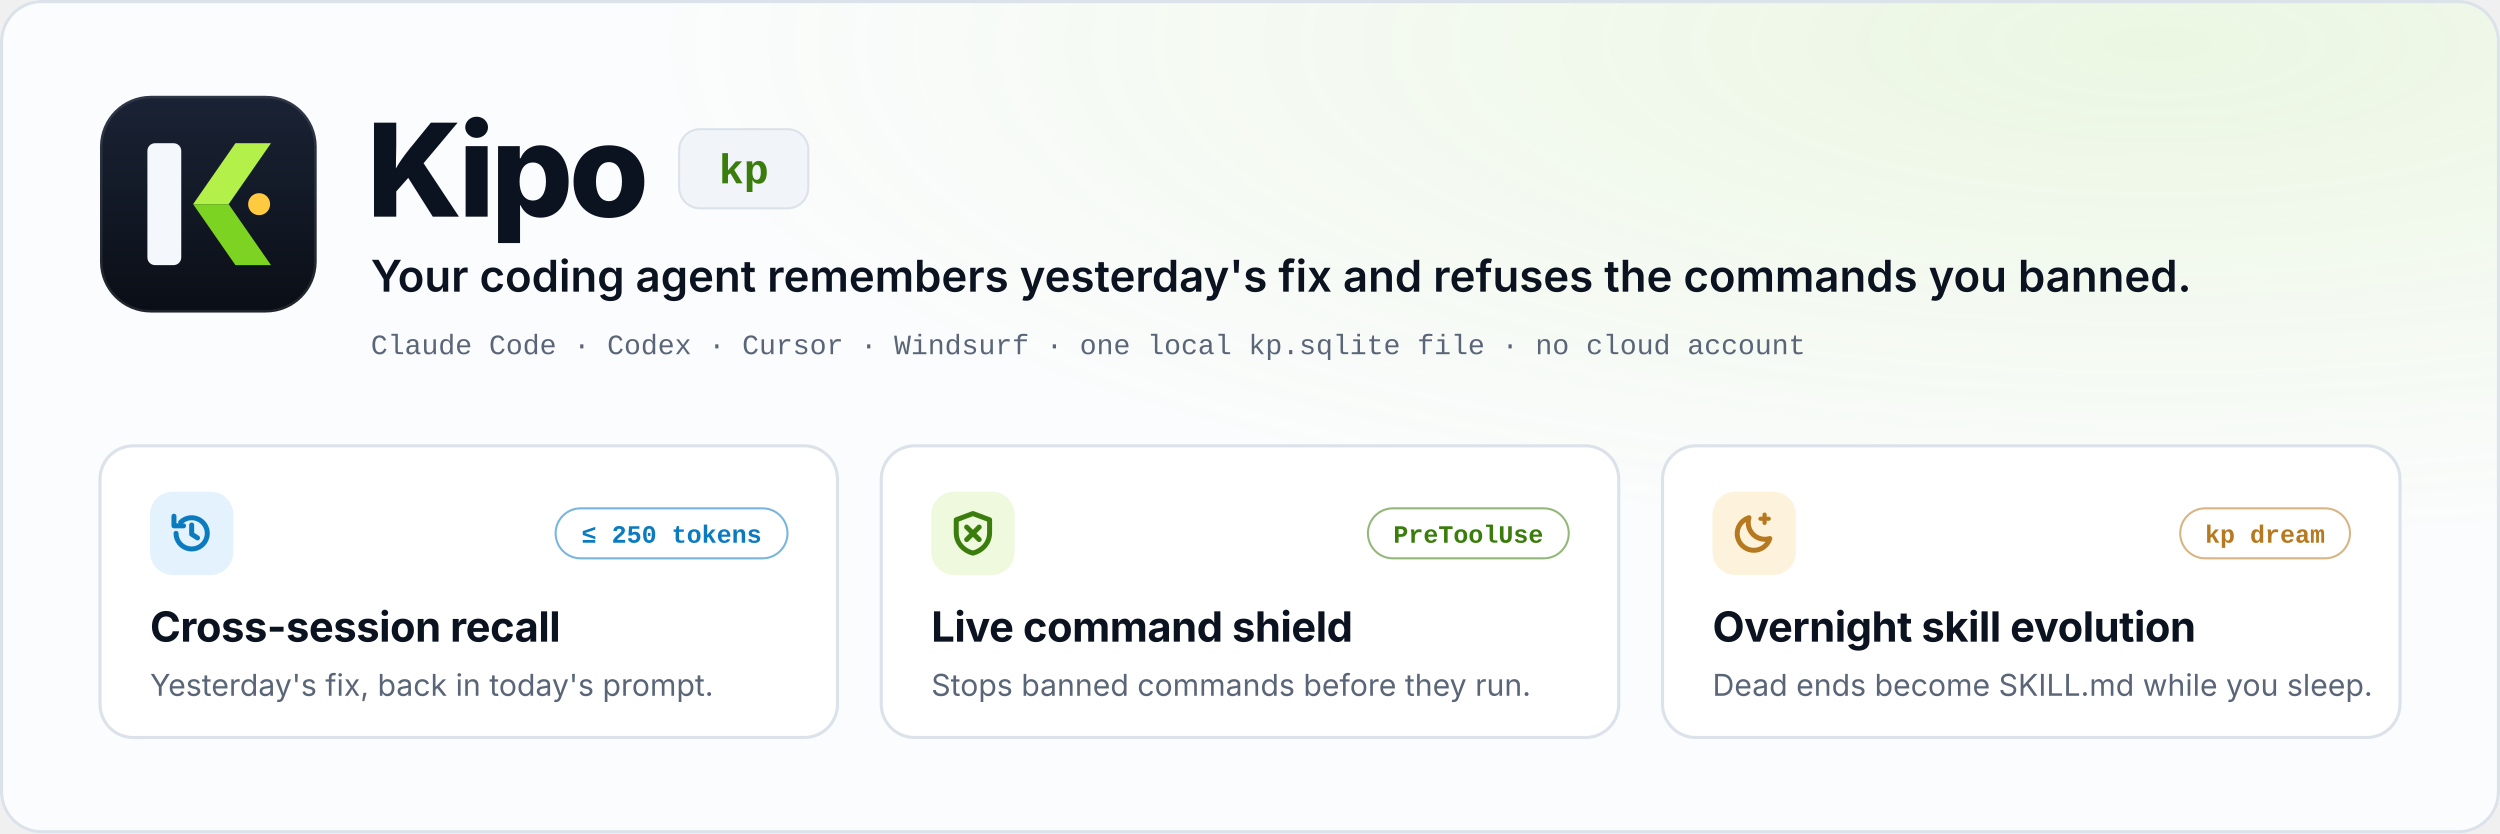
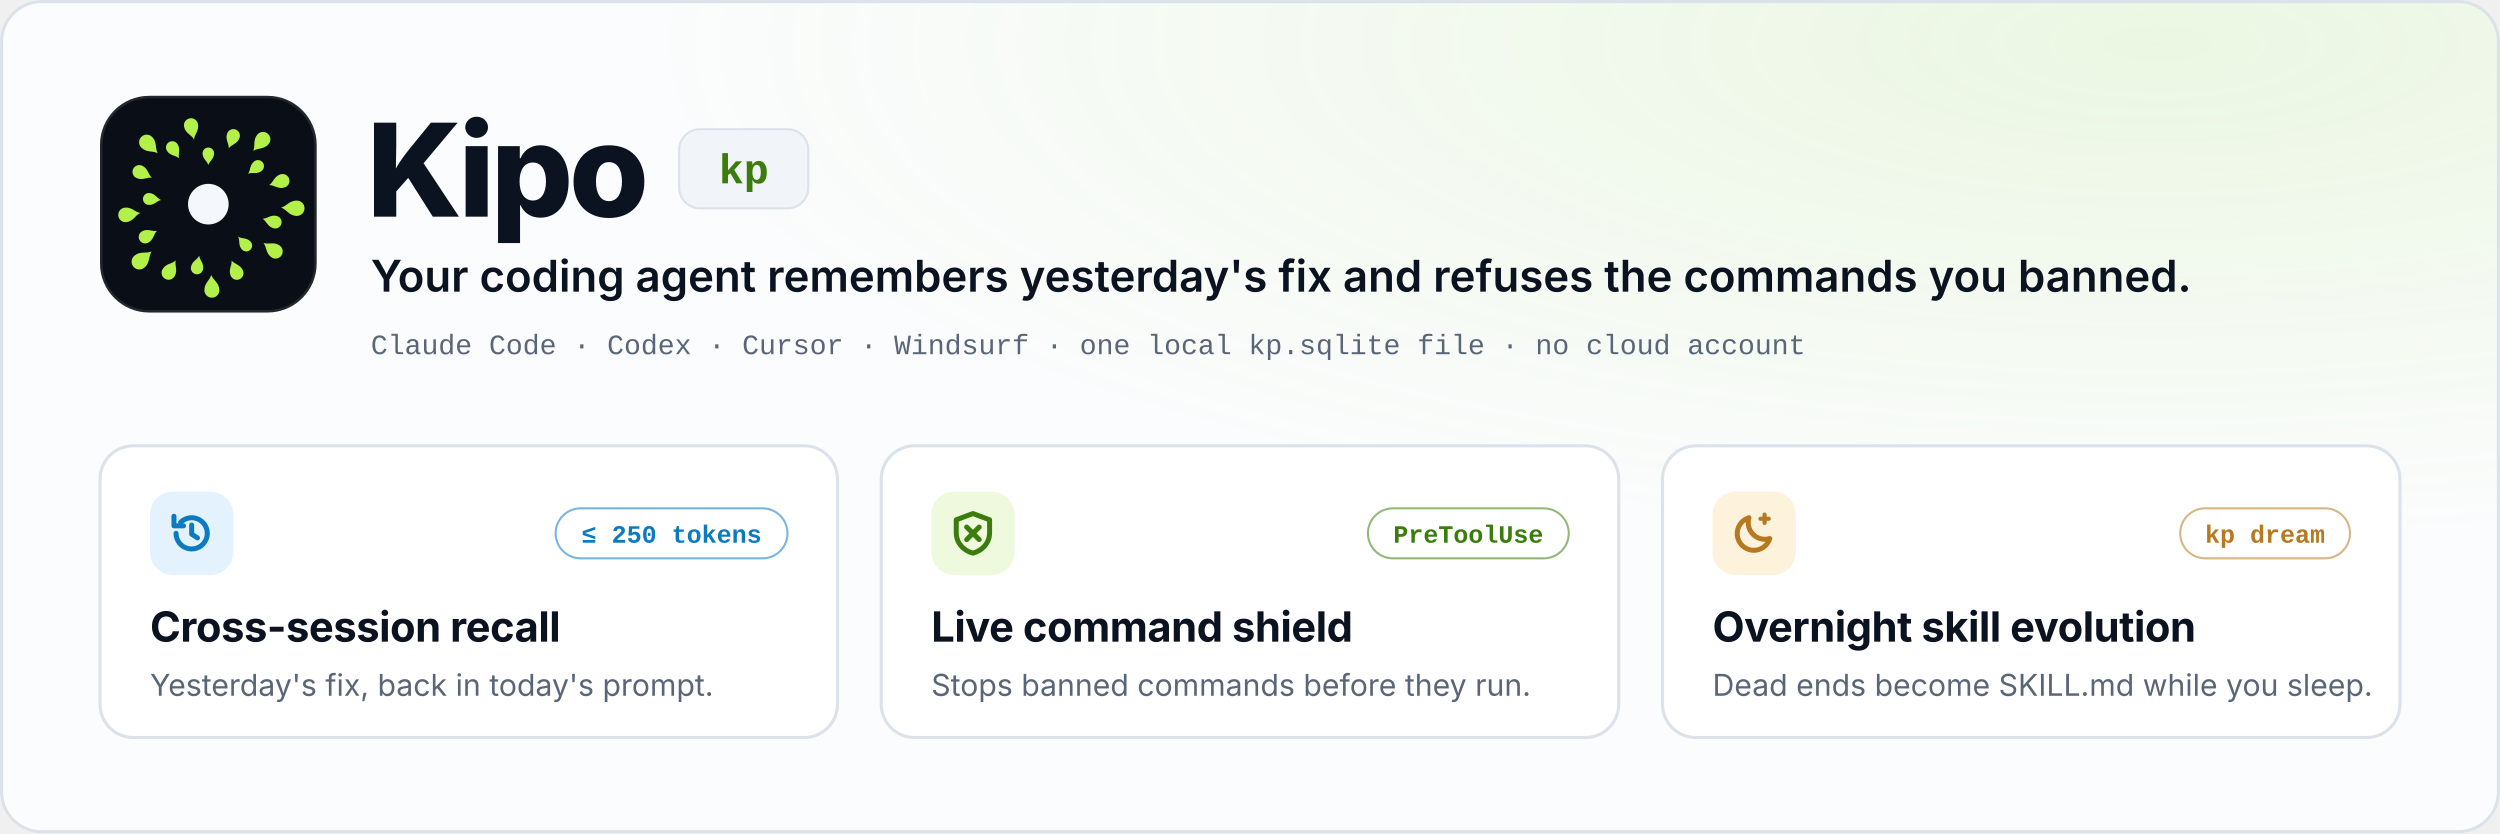
<svg xmlns="http://www.w3.org/2000/svg" viewBox="0 0 1200 400" width="100%">
  <defs>
    <radialGradient id="hero-glow" cx="0.86" cy="0.05" r="0.6">
      <stop offset="0" stop-color="#7DD321" stop-opacity="0.12" />
      <stop offset="1" stop-color="#7DD321" stop-opacity="0" />
    </radialGradient>
  </defs>
  <style>
    .sans { font-family: ui-sans-serif, -apple-system, BlinkMacSystemFont, "Segoe UI", "Inter", Helvetica, Arial, sans-serif; }
    .mono { font-family: ui-monospace, SFMono-Regular, "SF Mono", "JetBrains Mono", Menlo, Consolas, "Liberation Mono", monospace; }
  </style>
  <rect width="1200" height="400" rx="20" fill="#FBFCFD" />
  <rect width="1200" height="400" rx="20" fill="url(#hero-glow)" />
  <rect x="0.75" y="0.75" width="1198.5" height="398.5" rx="19.25" fill="none" stroke="#DCE2EA" stroke-width="1.5" />
  <g transform="translate(48 46) scale(0.40625)">
-     <defs>
-       <linearGradient id="tile-hero" x1="0" y1="0" x2="0" y2="1">
-         <stop offset="0" stop-color="#1A2335" />
-         <stop offset="1" stop-color="#0A0E16" />
-       </linearGradient>
-     </defs>
-     <rect width="256" height="256" rx="60" fill="url(#tile-hero)" />
-     <rect x="1.5" y="1.5" width="253" height="253" rx="58.5" fill="none" stroke="#FFFFFF" stroke-opacity="0.09" stroke-width="3" />
-     <rect x="56" y="56" width="40" height="144" rx="9" fill="#F4F7FB" />
-     <path d="M110 128 L160 56 L202 56 L152 128 Z" fill="#B4F04A" />
-     <path d="M110 128 L152 128 L202 200 L160 200 Z" fill="#7DD321" />
-     <circle cx="188" cy="128" r="13" fill="#FFC940" />
+     <rect width="256" height="256" rx="58" fill="#0A0E16" />
+     <rect x="1.5" y="1.5" width="253" height="253" rx="56.5" fill="none" stroke="#FFFFFF" stroke-opacity="0.10" stroke-width="3" />
+     <circle cx="128" cy="128" r="24" fill="#F4F7FB" />
+     <path d="M0,0 C5.02,-1.50 7.25,-6.80 13.94,-6.80 A6.80,6.80 0 1 1 13.94,6.80 C7.25,6.80 5.02,1.50 0,0 Z" fill="#B4F04A" transform="translate(128.00 81.80) rotate(-90.00)" />
+     <path d="M0,0 C5.11,-1.52 7.38,-6.92 14.19,-6.92 A6.92,6.92 0 1 1 14.19,6.92 C7.38,6.92 5.11,1.52 0,0 Z" fill="#B4F04A" transform="translate(163.24 166.47) rotate(47.51)" />
+     <path d="M0,0 C5.20,-1.55 7.50,-7.04 14.43,-7.04 A7.04,7.04 0 1 1 14.43,7.04 C7.50,7.04 5.20,1.55 0,0 Z" fill="#B4F04A" transform="translate(72.16 123.10) rotate(185.02)" />
+     <path d="M0,0 C5.28,-1.58 7.63,-7.16 14.68,-7.16 A7.16,7.16 0 1 1 14.68,7.16 C7.63,7.16 5.28,1.58 0,0 Z" fill="#B4F04A" transform="translate(174.96 92.00) rotate(322.52)" />
+     <path d="M0,0 C5.37,-1.60 7.76,-7.28 14.92,-7.28 A7.28,7.28 0 1 1 14.92,7.28 C7.76,7.28 5.37,1.60 0,0 Z" fill="#B4F04A" transform="translate(117.23 188.90) rotate(460.03)" />
+     <path d="M0,0 C5.46,-1.63 7.89,-7.40 15.17,-7.40 A7.40,7.40 0 1 1 15.17,7.40 C7.89,7.40 5.46,1.63 0,0 Z" fill="#B4F04A" transform="translate(93.53 73.81) rotate(597.54)" />
+     <path d="M0,0 C5.55,-1.65 8.02,-7.52 15.42,-7.52 A7.52,7.52 0 1 1 15.42,7.52 C8.02,7.52 5.55,1.65 0,0 Z" fill="#B4F04A" transform="translate(192.12 145.24) rotate(735.05)" />
+     <path d="M0,0 C5.64,-1.68 8.14,-7.64 15.66,-7.64 A7.64,7.64 0 1 1 15.66,7.64 C8.14,7.64 5.64,1.68 0,0 Z" fill="#B4F04A" transform="translate(67.30 159.52) rotate(872.55)" />
+     <path d="M0,0 C5.73,-1.71 8.27,-7.76 15.91,-7.76 A7.76,7.76 0 1 1 15.91,7.76 C8.27,7.76 5.73,1.71 0,0 Z" fill="#B4F04A" transform="translate(152.10 62.00) rotate(1010.06)" />
+     <path d="M0,0 C5.82,-1.73 8.40,-7.88 16.15,-7.88 A7.88,7.88 0 1 1 16.15,7.88 C8.40,7.88 5.82,1.73 0,0 Z" fill="#B4F04A" transform="translate(155.48 194.58) rotate(1147.57)" />
+     <path d="M0,0 C5.90,-1.76 8.53,-8.00 16.40,-8.00 A8.00,8.00 0 1 1 16.40,8.00 C8.53,8.00 5.90,1.76 0,0 Z" fill="#B4F04A" transform="translate(61.25 96.76) rotate(1285.08)" />
+     <path d="M0,0 C5.99,-1.79 8.66,-8.12 16.65,-8.12 A8.12,8.12 0 1 1 16.65,8.12 C8.66,8.12 5.99,1.79 0,0 Z" fill="#B4F04A" transform="translate(199.84 105.47) rotate(1422.59)" />
+     <path d="M0,0 C6.08,-1.81 8.78,-8.24 16.89,-8.24 A8.24,8.24 0 1 1 16.89,8.24 C8.78,8.24 6.08,1.81 0,0 Z" fill="#B4F04A" transform="translate(89.49 194.46) rotate(1560.09)" />
+     <path d="M0,0 C6.17,-1.84 8.91,-8.36 17.14,-8.36 A8.36,8.36 0 1 1 17.14,8.36 C8.91,8.36 6.17,1.84 0,0 Z" fill="#B4F04A" transform="translate(111.19 51.55) rotate(1697.60)" />
+     <path d="M0,0 C6.26,-1.87 9.04,-8.48 17.38,-8.48 A8.48,8.48 0 1 1 17.38,8.48 C9.04,8.48 6.26,1.87 0,0 Z" fill="#B4F04A" transform="translate(193.18 173.83) rotate(1835.11)" />
+     <path d="M0,0 C6.35,-1.89 9.17,-8.60 17.63,-8.60 A8.60,8.60 0 1 1 17.63,8.60 C9.17,8.60 6.35,1.89 0,0 Z" fill="#B4F04A" transform="translate(47.63 138.41) rotate(1972.62)" />
+     <path d="M0,0 C6.44,-1.92 9.30,-8.72 17.88,-8.72 A8.72,8.72 0 1 1 17.88,8.72 C9.30,8.72 6.44,1.92 0,0 Z" fill="#B4F04A" transform="translate(181.07 65.03) rotate(2110.12)" />
+     <path d="M0,0 C6.52,-1.94 9.42,-8.84 18.12,-8.84 A8.84,8.84 0 1 1 18.12,8.84 C9.42,8.84 6.52,1.94 0,0 Z" fill="#B4F04A" transform="translate(131.46 211.56) rotate(2247.63)" />
+     <path d="M0,0 C6.61,-1.97 9.55,-8.96 18.37,-8.96 A8.96,8.96 0 1 1 18.37,8.96 C9.55,8.96 6.61,1.97 0,0 Z" fill="#B4F04A" transform="translate(68.13 67.84) rotate(2385.14)" />
+     <path d="M0,0 C6.70,-2.00 9.68,-9.08 18.61,-9.08 A9.08,9.08 0 1 1 18.61,9.08 C9.68,9.08 6.70,2.00 0,0 Z" fill="#B4F04A" transform="translate(213.98 131.98) rotate(2522.65)" />
+     <path d="M0,0 C6.79,-2.02 9.81,-9.20 18.86,-9.20 A9.20,9.20 0 1 1 18.86,9.20 C9.81,9.20 6.79,2.02 0,0 Z" fill="#B4F04A" transform="translate(61.01 183.90) rotate(2660.16)" />
  </g>
  <text x="176" y="104" class="sans" font-size="62" font-weight="800" letter-spacing="-2" fill="#0B1220">Kipo</text>
  <rect x="326" y="62" width="62" height="38" rx="10" fill="#F1F4F8" stroke="#DCE2EA" />
  <text x="357" y="88" text-anchor="middle" class="mono" font-size="20" font-weight="800" fill="#3B7D0C">kp</text>
  <text x="178" y="140" class="sans" font-size="21" font-weight="600" fill="#0B1220">Your coding agent remembers yesterday's fix and refuses the commands you banned.</text>
  <text x="178" y="170" class="mono" font-size="13.5" fill="#5A6678">Claude Code · Codex · Cursor · Windsurf  ·  one local kp.sqlite file  ·  no cloud account</text>
  <g transform="translate(48 214)">
    <rect width="354" height="140" rx="16" fill="#FFFFFF" stroke="#DCE2EA" stroke-width="1.5" />
    <rect x="24" y="22" width="40" height="40" rx="11" fill="#E3F2FC" />
    <g transform="translate(32 30) scale(1)">
      <path d="M4.5 12a7.5 7.5 0 1 0 2.2-5.3" fill="none" stroke="#0B7BC0" stroke-width="2.4" stroke-linecap="round" />
      <path d="M3.5 3.8v4.6h4.6" fill="none" stroke="#0B7BC0" stroke-width="2.4" stroke-linecap="round" stroke-linejoin="round" />
      <path d="M12 8v4.4l2.8 1.8" fill="none" stroke="#0B7BC0" stroke-width="2.4" stroke-linecap="round" stroke-linejoin="round" />
    </g>
    <rect x="218.7" y="30" width="111.3" height="24" rx="12" fill="none" stroke="#0B7BC0" stroke-opacity="0.55" />
    <text x="274.4" y="46.5" text-anchor="middle" class="mono" font-size="12" font-weight="700" fill="#0B7BC0">≤ 250 tokens</text>
    <text x="24" y="94" class="sans" font-size="20" font-weight="750" fill="#0B1220" letter-spacing="-0.2">Cross-session recall</text>
    <text x="24" y="120" class="sans" font-size="14.5" fill="#5A6678">Yesterday's fix, back in today's prompt.</text>
  </g>
  <g transform="translate(423 214)">
    <rect width="354" height="140" rx="16" fill="#FFFFFF" stroke="#DCE2EA" stroke-width="1.5" />
    <rect x="24" y="22" width="40" height="40" rx="11" fill="#EEF9DD" />
    <g transform="translate(32 30) scale(1)">
      <path d="M12 2.5l8 3v6.2c0 4.9-3.4 8.6-8 9.8-4.6-1.2-8-4.9-8-9.8V5.5z" fill="none" stroke="#3B7D0C" stroke-width="2.4" stroke-linejoin="round" />
      <path d="M9 9l6 6M15 9l-6 6" stroke="#3B7D0C" stroke-width="2.4" stroke-linecap="round" />
    </g>
    <rect x="233.6" y="30" width="96.4" height="24" rx="12" fill="none" stroke="#3B7D0C" stroke-opacity="0.55" />
    <text x="281.8" y="46.5" text-anchor="middle" class="mono" font-size="12" font-weight="700" fill="#3B7D0C">PreToolUse</text>
    <text x="24" y="94" class="sans" font-size="20" font-weight="750" fill="#0B1220" letter-spacing="-0.2">Live command shield</text>
    <text x="24" y="120" class="sans" font-size="14.5" fill="#5A6678">Stops banned commands before they run.</text>
  </g>
  <g transform="translate(798 214)">
    <rect width="354" height="140" rx="16" fill="#FFFFFF" stroke="#DCE2EA" stroke-width="1.5" />
    <rect x="24" y="22" width="40" height="40" rx="11" fill="#FDF3DC" />
    <g transform="translate(32 30) scale(1)">
      <path d="M19.5 14.5A8 8 0 0 1 9.5 4.5a8 8 0 1 0 10 10z" fill="none" stroke="#B7791F" stroke-width="2.4" stroke-linejoin="round" />
      <path d="M17 3v4M15 5h4" stroke="#B7791F" stroke-width="2" stroke-linecap="round" />
    </g>
    <rect x="248.5" y="30" width="81.5" height="24" rx="12" fill="none" stroke="#B7791F" stroke-opacity="0.55" />
    <text x="289.2" y="46.5" text-anchor="middle" class="mono" font-size="12" font-weight="700" fill="#B7791F">kp dream</text>
    <text x="24" y="94" class="sans" font-size="20" font-weight="750" fill="#0B1220" letter-spacing="-0.2">Overnight skill evolution</text>
    <text x="24" y="120" class="sans" font-size="14.5" fill="#5A6678">Dead ends become SKILL.md while you sleep.</text>
  </g>
</svg>
